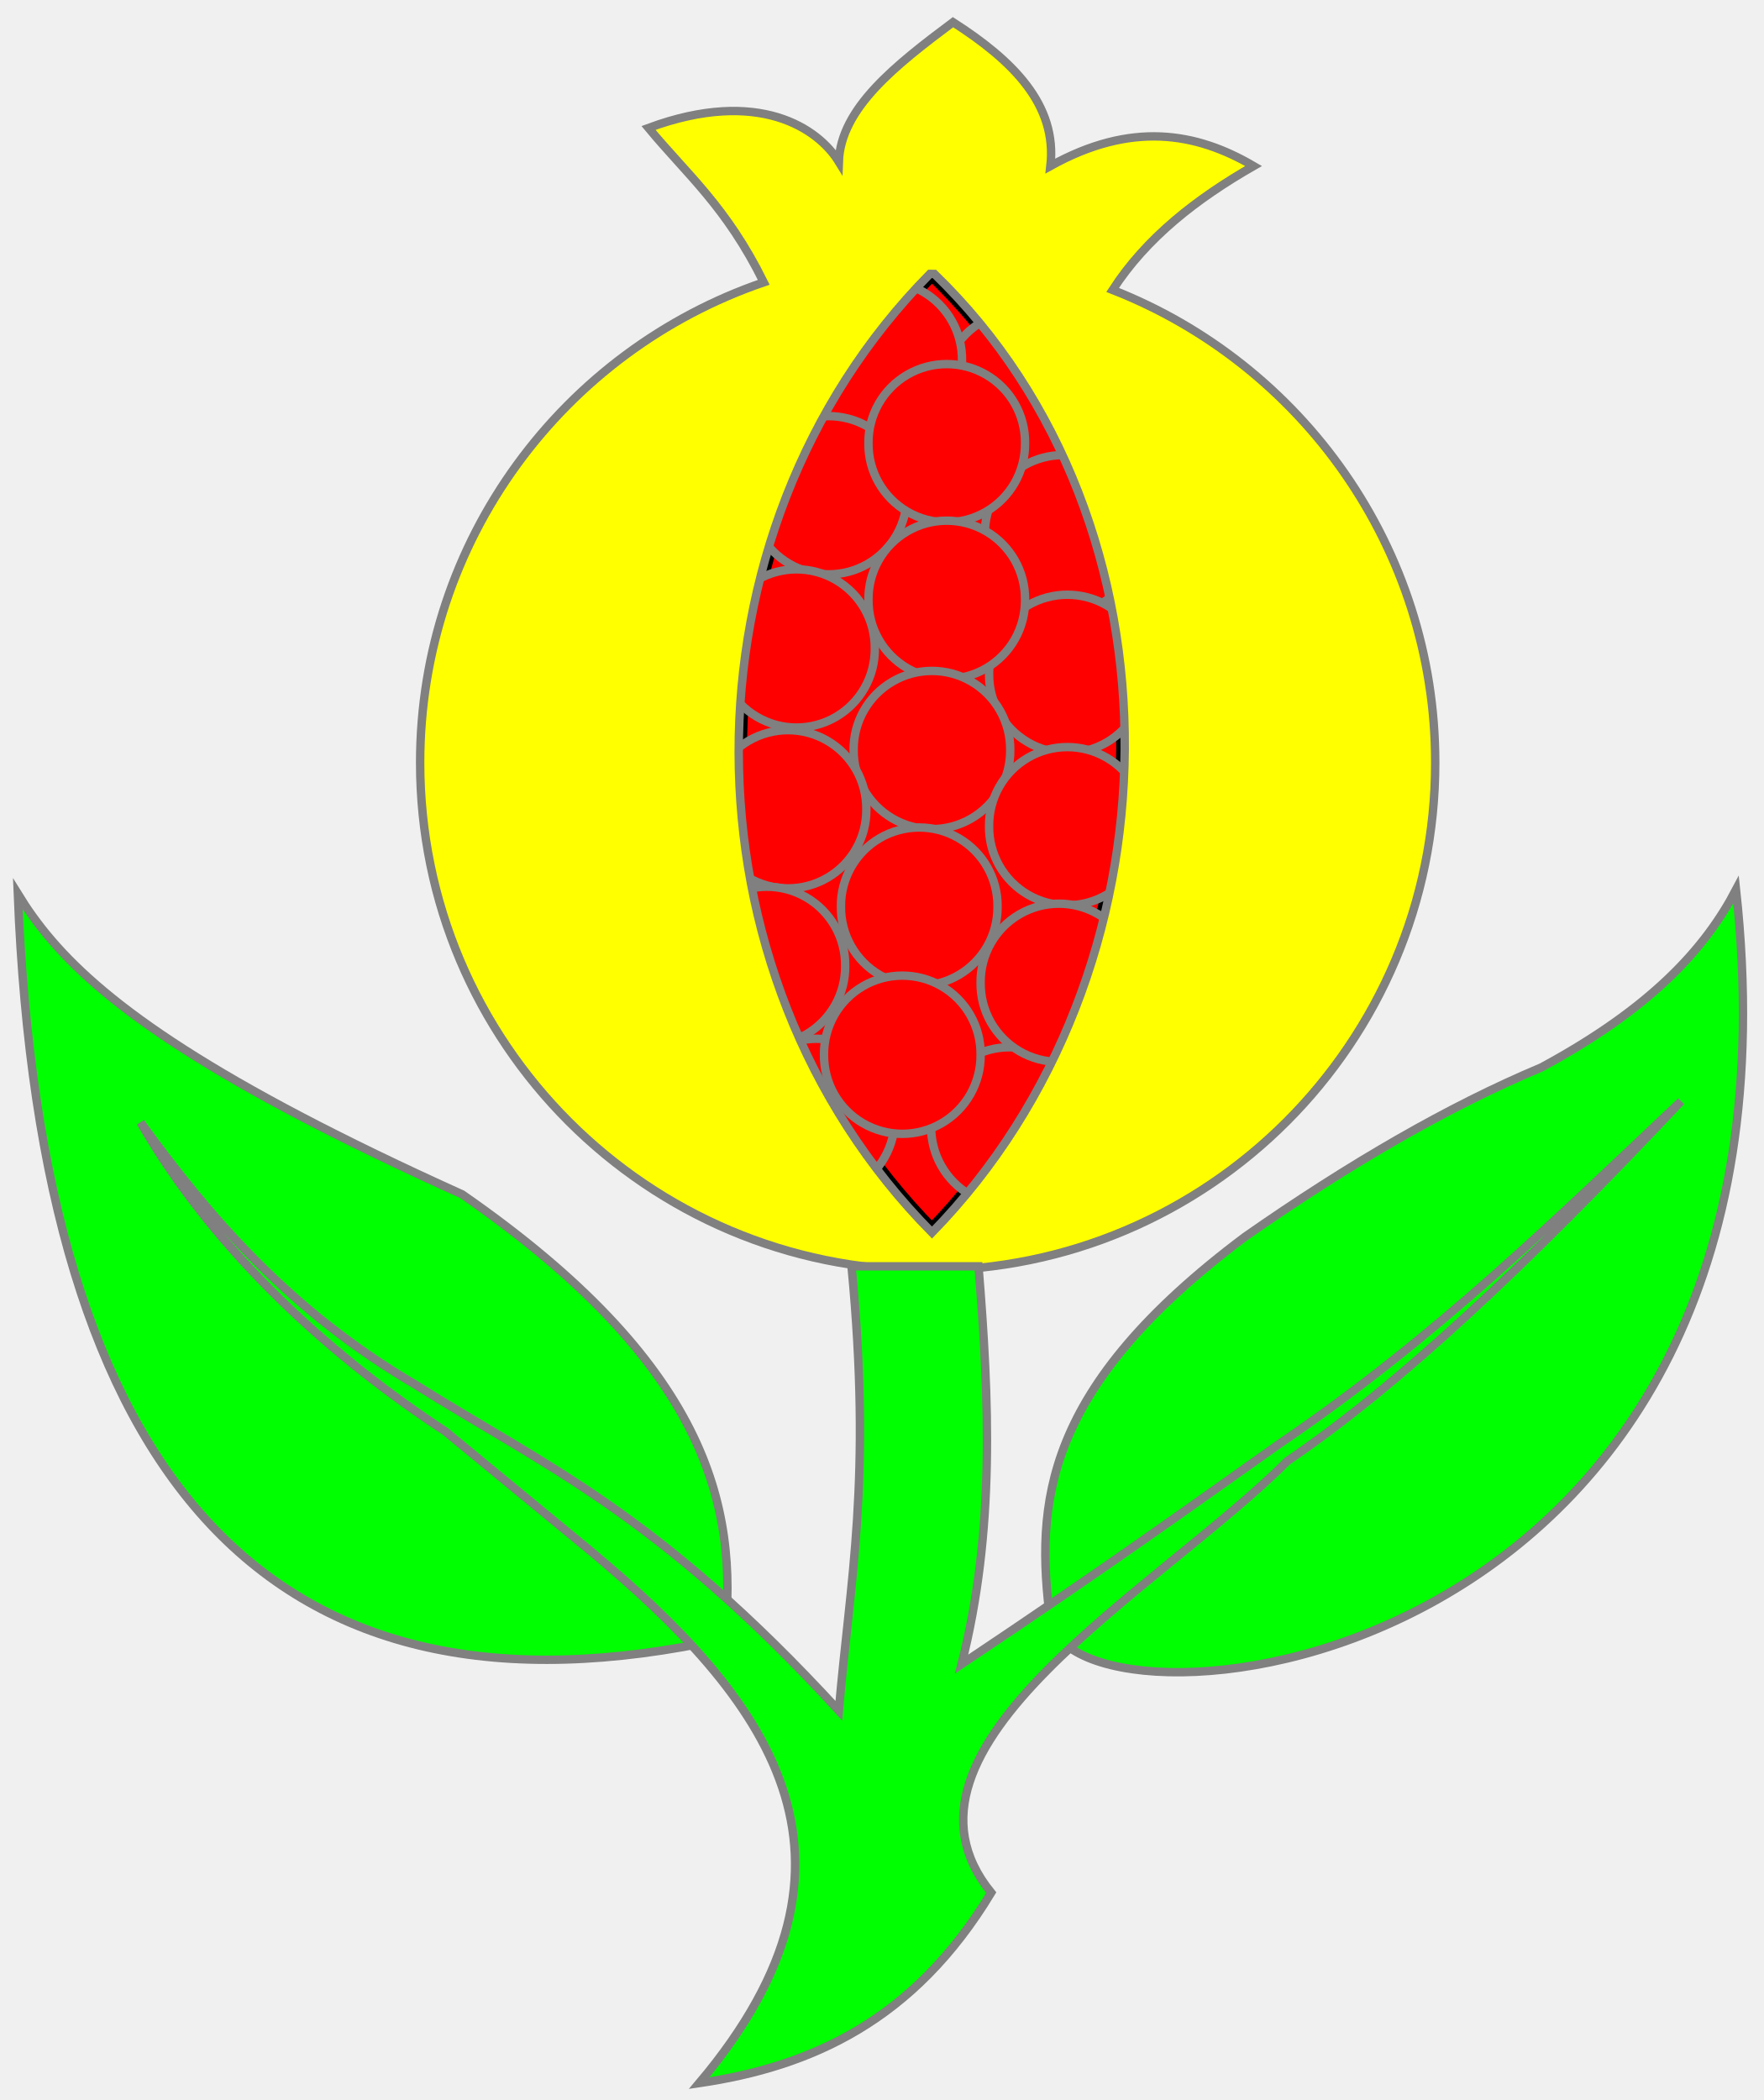
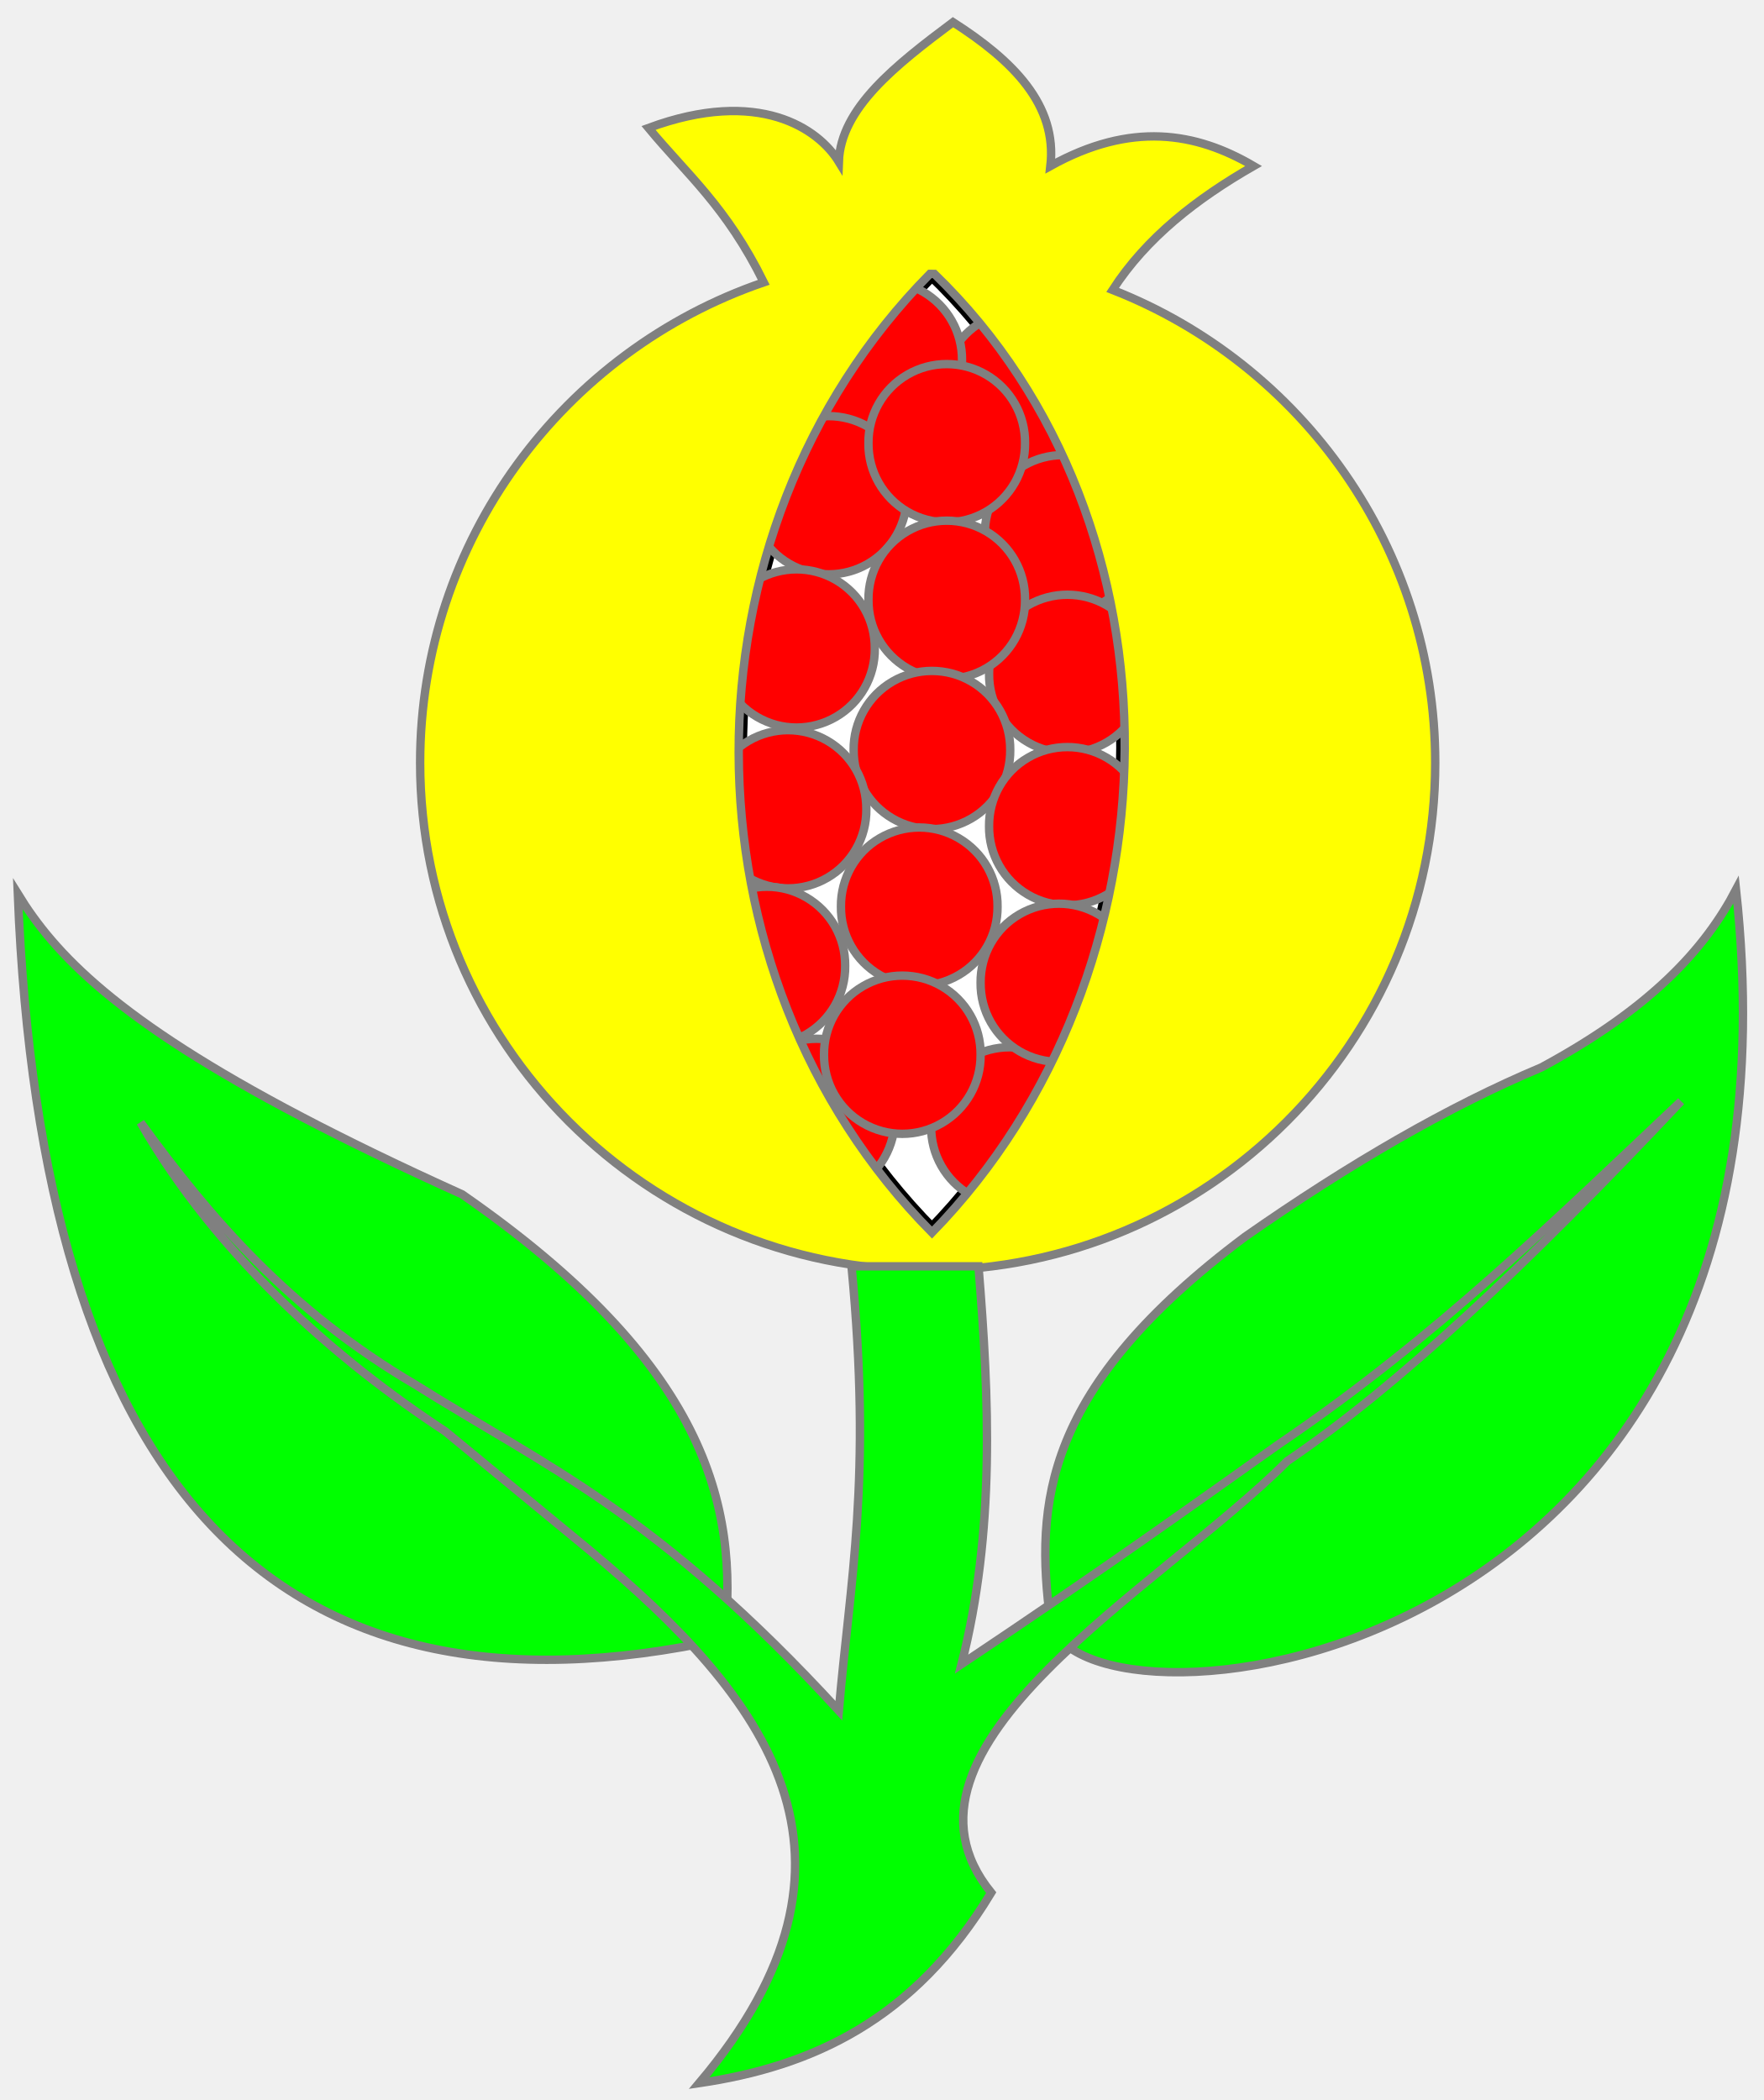
<svg xmlns="http://www.w3.org/2000/svg" id="svg2" height="250" width="210" version="1.0">
  <g id="layer1">
    <g id="g10963" transform="translate(-226.1081,-212.891)">
-       <path id="path2791" style="fill:red;fill-opacity:1;fill-rule:evenodd;stroke:black;stroke-width:2;stroke-linecap:butt;stroke-linejoin:miter;stroke-miterlimit:4;stroke-dasharray:none;stroke-opacity:1" d="M 337.053,245.248 C 306.393,276.021 306.346,328.571 337.053,359.614 C 367.26,328.617 368.01,274.869 337.053,245.248 z " />
+       <path id="path2791" style="fill:#ffffff;fill-opacity:1;fill-rule:evenodd;stroke:black;stroke-width:2;stroke-linecap:butt;stroke-linejoin:miter;stroke-miterlimit:4;stroke-dasharray:none;stroke-opacity:1" d="M 337.053,245.248 C 306.393,276.021 306.346,328.571 337.053,359.614 C 367.26,328.617 368.01,274.869 337.053,245.248 z " />
      <g id="fructed">
        <path id="path10902" style="fill:#ff0000;fill-opacity:1;fill-rule:evenodd;stroke:#808080;stroke-width:1;stroke-miterlimit:4;stroke-dasharray:none;stroke-opacity:1" transform="translate(11.4045,-24.94891)" d="M 345.618 284.293 A 9.321 9.321 0 1 1  326.977,284.293 A 9.321 9.321 0 1 1  345.618 284.293 z" />
        <path id="path10868" style="fill:#ff0000;fill-opacity:1;fill-rule:evenodd;stroke:#808080;stroke-width:1;stroke-miterlimit:4;stroke-dasharray:none;stroke-opacity:1" transform="translate(-4.983078,-28.51135)" d="M 345.618 284.293 A 9.321 9.321 0 1 1  326.977,284.293 A 9.321 9.321 0 1 1  345.618 284.293 z" />
        <path id="path3698" style="fill:#ff0000;fill-opacity:1;fill-rule:evenodd;stroke:#808080;stroke-width:1;stroke-miterlimit:4;stroke-dasharray:none;stroke-opacity:1" transform="translate(-11.54457,-12.44522)" d="M 345.618 284.293 A 9.321 9.321 0 1 1  326.977,284.293 A 9.321 9.321 0 1 1  345.618 284.293 z" />
        <path id="path3708" style="fill:#ff0000;fill-opacity:1;fill-rule:evenodd;stroke:#808080;stroke-width:1;stroke-miterlimit:4;stroke-dasharray:none;stroke-opacity:1" transform="translate(16.37404,-7.809172)" d="M 345.618 284.293 A 9.321 9.321 0 1 1  326.977,284.293 A 9.321 9.321 0 1 1  345.618 284.293 z" />
        <path id="path3688" style="fill:#ff0000;fill-opacity:1;fill-rule:evenodd;stroke:#808080;stroke-width:1;stroke-miterlimit:4;stroke-dasharray:none;stroke-opacity:1" transform="translate(2.519084,-18.64122)" d="M 345.618 284.293 A 9.321 9.321 0 1 1  326.977,284.293 A 9.321 9.321 0 1 1  345.618 284.293 z" />
        <path id="path3706" style="fill:#ff0000;fill-opacity:1;fill-rule:evenodd;stroke:#808080;stroke-width:1;stroke-miterlimit:4;stroke-dasharray:none;stroke-opacity:1" transform="translate(16.87791,8.816789)" d="M 345.618 284.293 A 9.321 9.321 0 1 1  326.977,284.293 A 9.321 9.321 0 1 1  345.618 284.293 z" />
        <path id="path3690" style="fill:#ff0000;fill-opacity:1;fill-rule:evenodd;stroke:#808080;stroke-width:1;stroke-miterlimit:4;stroke-dasharray:none;stroke-opacity:1" transform="translate(2.519084,1.374046e-6)" d="M 345.618 284.293 A 9.321 9.321 0 1 1  326.977,284.293 A 9.321 9.321 0 1 1  345.618 284.293 z" />
        <path id="path3692" style="fill:#ff0000;fill-opacity:1;fill-rule:evenodd;stroke:#808080;stroke-width:1;stroke-miterlimit:4;stroke-dasharray:none;stroke-opacity:1" transform="translate(0.755686,17.88549)" d="M 345.618 284.293 A 9.321 9.321 0 1 1  326.977,284.293 A 9.321 9.321 0 1 1  345.618 284.293 z" />
        <path id="path3694" style="fill:#ff0000;fill-opacity:1;fill-rule:evenodd;stroke:#808080;stroke-width:1;stroke-miterlimit:4;stroke-dasharray:none;stroke-opacity:1" transform="translate(-0.755747,36.52671)" d="M 345.618 284.293 A 9.321 9.321 0 1 1  326.977,284.293 A 9.321 9.321 0 1 1  345.618 284.293 z" />
        <path id="path3710" style="fill:#ff0000;fill-opacity:1;fill-rule:evenodd;stroke:#808080;stroke-width:1;stroke-miterlimit:4;stroke-dasharray:none;stroke-opacity:1" transform="translate(16.87789,26.95419)" d="M 345.618 284.293 A 9.321 9.321 0 1 1  326.977,284.293 A 9.321 9.321 0 1 1  345.618 284.293 z" />
        <path id="path10904" style="fill:#ff0000;fill-opacity:1;fill-rule:evenodd;stroke:#808080;stroke-width:1;stroke-miterlimit:4;stroke-dasharray:none;stroke-opacity:1" transform="translate(-12.98305,61.67677)" d="M 345.618 284.293 A 9.321 9.321 0 1 1  326.977,284.293 A 9.321 9.321 0 1 1  345.618 284.293 z" />
        <path id="path10866" style="fill:#ff0000;fill-opacity:1;fill-rule:evenodd;stroke:#808080;stroke-width:1;stroke-miterlimit:4;stroke-dasharray:none;stroke-opacity:1" transform="translate(9.979512,62.6892)" d="M 345.618 284.293 A 9.321 9.321 0 1 1  326.977,284.293 A 9.321 9.321 0 1 1  345.618 284.293 z" />
        <path id="path3712" style="fill:#ff0000;fill-opacity:1;fill-rule:evenodd;stroke:#808080;stroke-width:1;stroke-miterlimit:4;stroke-dasharray:none;stroke-opacity:1" transform="translate(15.87021,45.59541)" d="M 345.618 284.293 A 9.321 9.321 0 1 1  326.977,284.293 A 9.321 9.321 0 1 1  345.618 284.293 z" />
        <path id="path3700" style="fill:#ff0000;fill-opacity:1;fill-rule:evenodd;stroke:#808080;stroke-width:1;stroke-miterlimit:4;stroke-dasharray:none;stroke-opacity:1" transform="translate(-15.36638,5.793881)" d="M 345.618 284.293 A 9.321 9.321 0 1 1  326.977,284.293 A 9.321 9.321 0 1 1  345.618 284.293 z" />
        <path id="path3702" style="fill:#ff0000;fill-opacity:1;fill-rule:evenodd;stroke:#808080;stroke-width:1;stroke-miterlimit:4;stroke-dasharray:none;stroke-opacity:1" transform="translate(-16.37407,24.93893)" d="M 345.618 284.293 A 9.321 9.321 0 1 1  326.977,284.293 A 9.321 9.321 0 1 1  345.618 284.293 z" />
        <path id="path3704" style="fill:#ff0000;fill-opacity:1;fill-rule:evenodd;stroke:#808080;stroke-width:1;stroke-miterlimit:4;stroke-dasharray:none;stroke-opacity:1" transform="translate(-18.8931,43.58014)" d="M 345.618 284.293 A 9.321 9.321 0 1 1  326.977,284.293 A 9.321 9.321 0 1 1  345.618 284.293 z" />
        <path id="path3696" style="fill:#ff0000;fill-opacity:1;fill-rule:evenodd;stroke:#808080;stroke-width:1;stroke-miterlimit:4;stroke-dasharray:none;stroke-opacity:1" transform="translate(-2.770965,54.1603)" d="M 345.618 284.293 A 9.321 9.321 0 1 1  326.977,284.293 A 9.321 9.321 0 1 1  345.618 284.293 z" />
      </g>
      <g id="body">
        <path d="M 339.562,215.531 C 332.764,220.62 326.19,225.752 325.969,232.156 C 323.567,228.229 316.458,223.26 303.312,228.125 C 307.886,233.65 312.582,237.488 317.031,246.5 C 293.248,254.629 276.125,277.164 276.125,303.688 C 276.125,337.046 303.204,364.125 336.562,364.125 C 369.921,364.125 396.969,337.046 396.969,303.688 C 396.969,278.094 381.039,256.214 358.562,247.406 C 362.612,241.153 368.578,236.54 375.344,232.656 C 368.44,228.606 360.737,227.338 351.156,232.656 C 351.987,225.382 346.742,220.136 339.562,215.531 z M 336.812,245.5 C 336.99,245.504 337.166,245.495 337.344,245.5 C 368.025,275.175 367.181,328.718 337.062,359.625 C 306.438,328.666 306.402,276.307 336.812,245.5 z " style="opacity:1;fill:#ffff00;fill-opacity:1;fill-rule:evenodd;stroke:#808080;stroke-width:1;stroke-miterlimit:4;stroke-dasharray:none;stroke-opacity:1" id="path1900" />
      </g>
      <g id="leaved">
        <path d="M 228.229,319.309 C 231.028,389.394 258.515,419.847 312.366,407.981 C 314.102,391.931 310.013,375.123 281.13,355.08 C 273.772,351.759 267.472,348.702 262.056,345.866 C 240.001,334.319 232.612,326.438 228.229,319.309 z " style="fill:#00ff00;fill-opacity:1;fill-rule:evenodd;stroke:#808080;stroke-width:1;stroke-linecap:butt;stroke-linejoin:miter;stroke-miterlimit:4;stroke-dasharray:none;stroke-opacity:1" id="path8194" />
        <path d="M 351.16,405.965 C 349.311,391.859 350.296,378.119 374.336,360.118 C 386.742,351.449 398.54,344.604 409.603,339.965 C 422.668,332.912 429.079,325.858 432.779,318.805 C 443.011,412.93 354.739,421.085 351.16,405.965 z " style="opacity:1;fill:#00ff00;fill-opacity:1;fill-rule:evenodd;stroke:#808080;stroke-width:1;stroke-linecap:butt;stroke-linejoin:miter;stroke-miterlimit:4;stroke-dasharray:none;stroke-opacity:1" id="path9081" />
        <path d="M 327.481,363.645 C 329.925,389.138 327.293,401.099 325.969,416.545 C 304.353,393.004 290.868,387.352 275.588,377.752 C 260.616,368.962 251.164,357.964 242.84,346.515 C 251.958,362.426 266.246,374.843 279.115,383.293 L 296.244,397.4 C 317.386,415.002 332.015,433.986 309.344,460.881 C 322.612,458.926 334.847,453.525 344.107,438.21 C 330.053,420.912 364.083,402.103 379.374,386.82 C 392.606,377.822 407.626,363.737 426.229,343.996 C 411.411,357.977 397.067,372.117 378.366,384.805 C 367.475,392.516 357.878,399.449 340.58,411.003 C 344.589,395.217 343.882,379.431 342.595,363.645 L 327.481,363.645 z " style="opacity:1;fill:#00ff00;fill-opacity:1;fill-rule:evenodd;stroke:#808080;stroke-width:1;stroke-linecap:butt;stroke-linejoin:miter;stroke-miterlimit:4;stroke-dasharray:none;stroke-opacity:1" id="path6419" />
      </g>
    </g>
  </g>
</svg>
